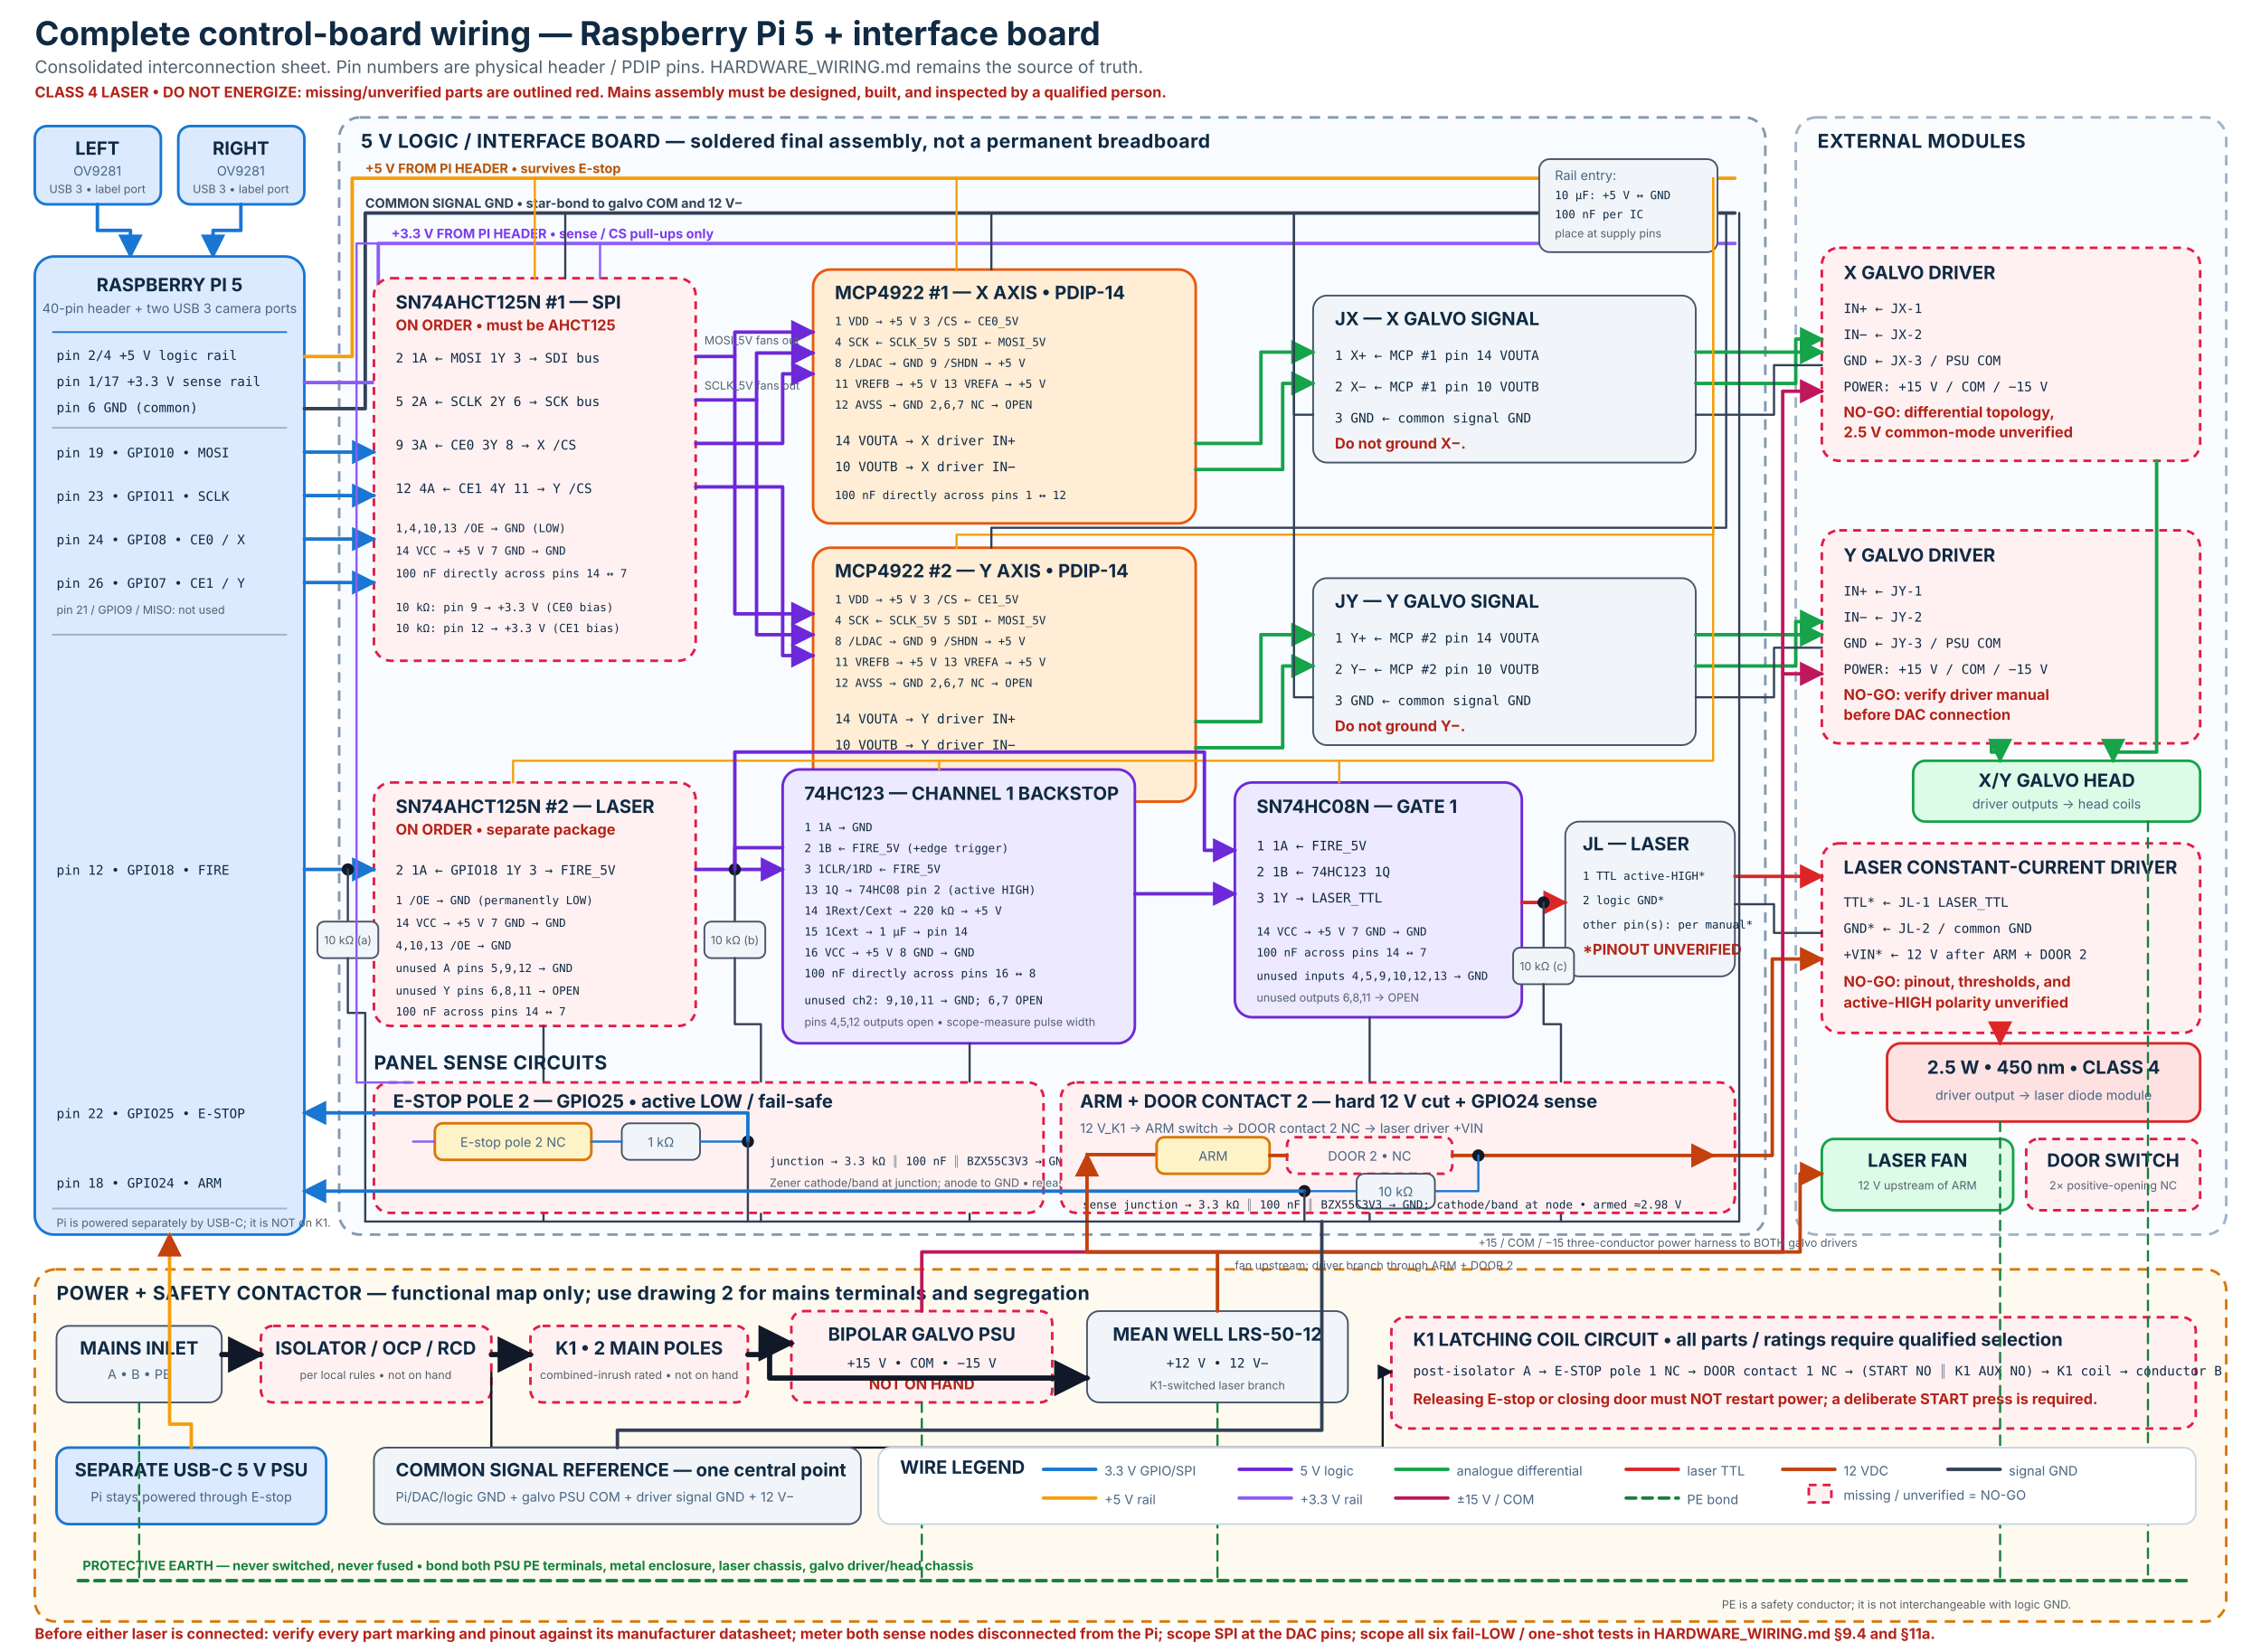
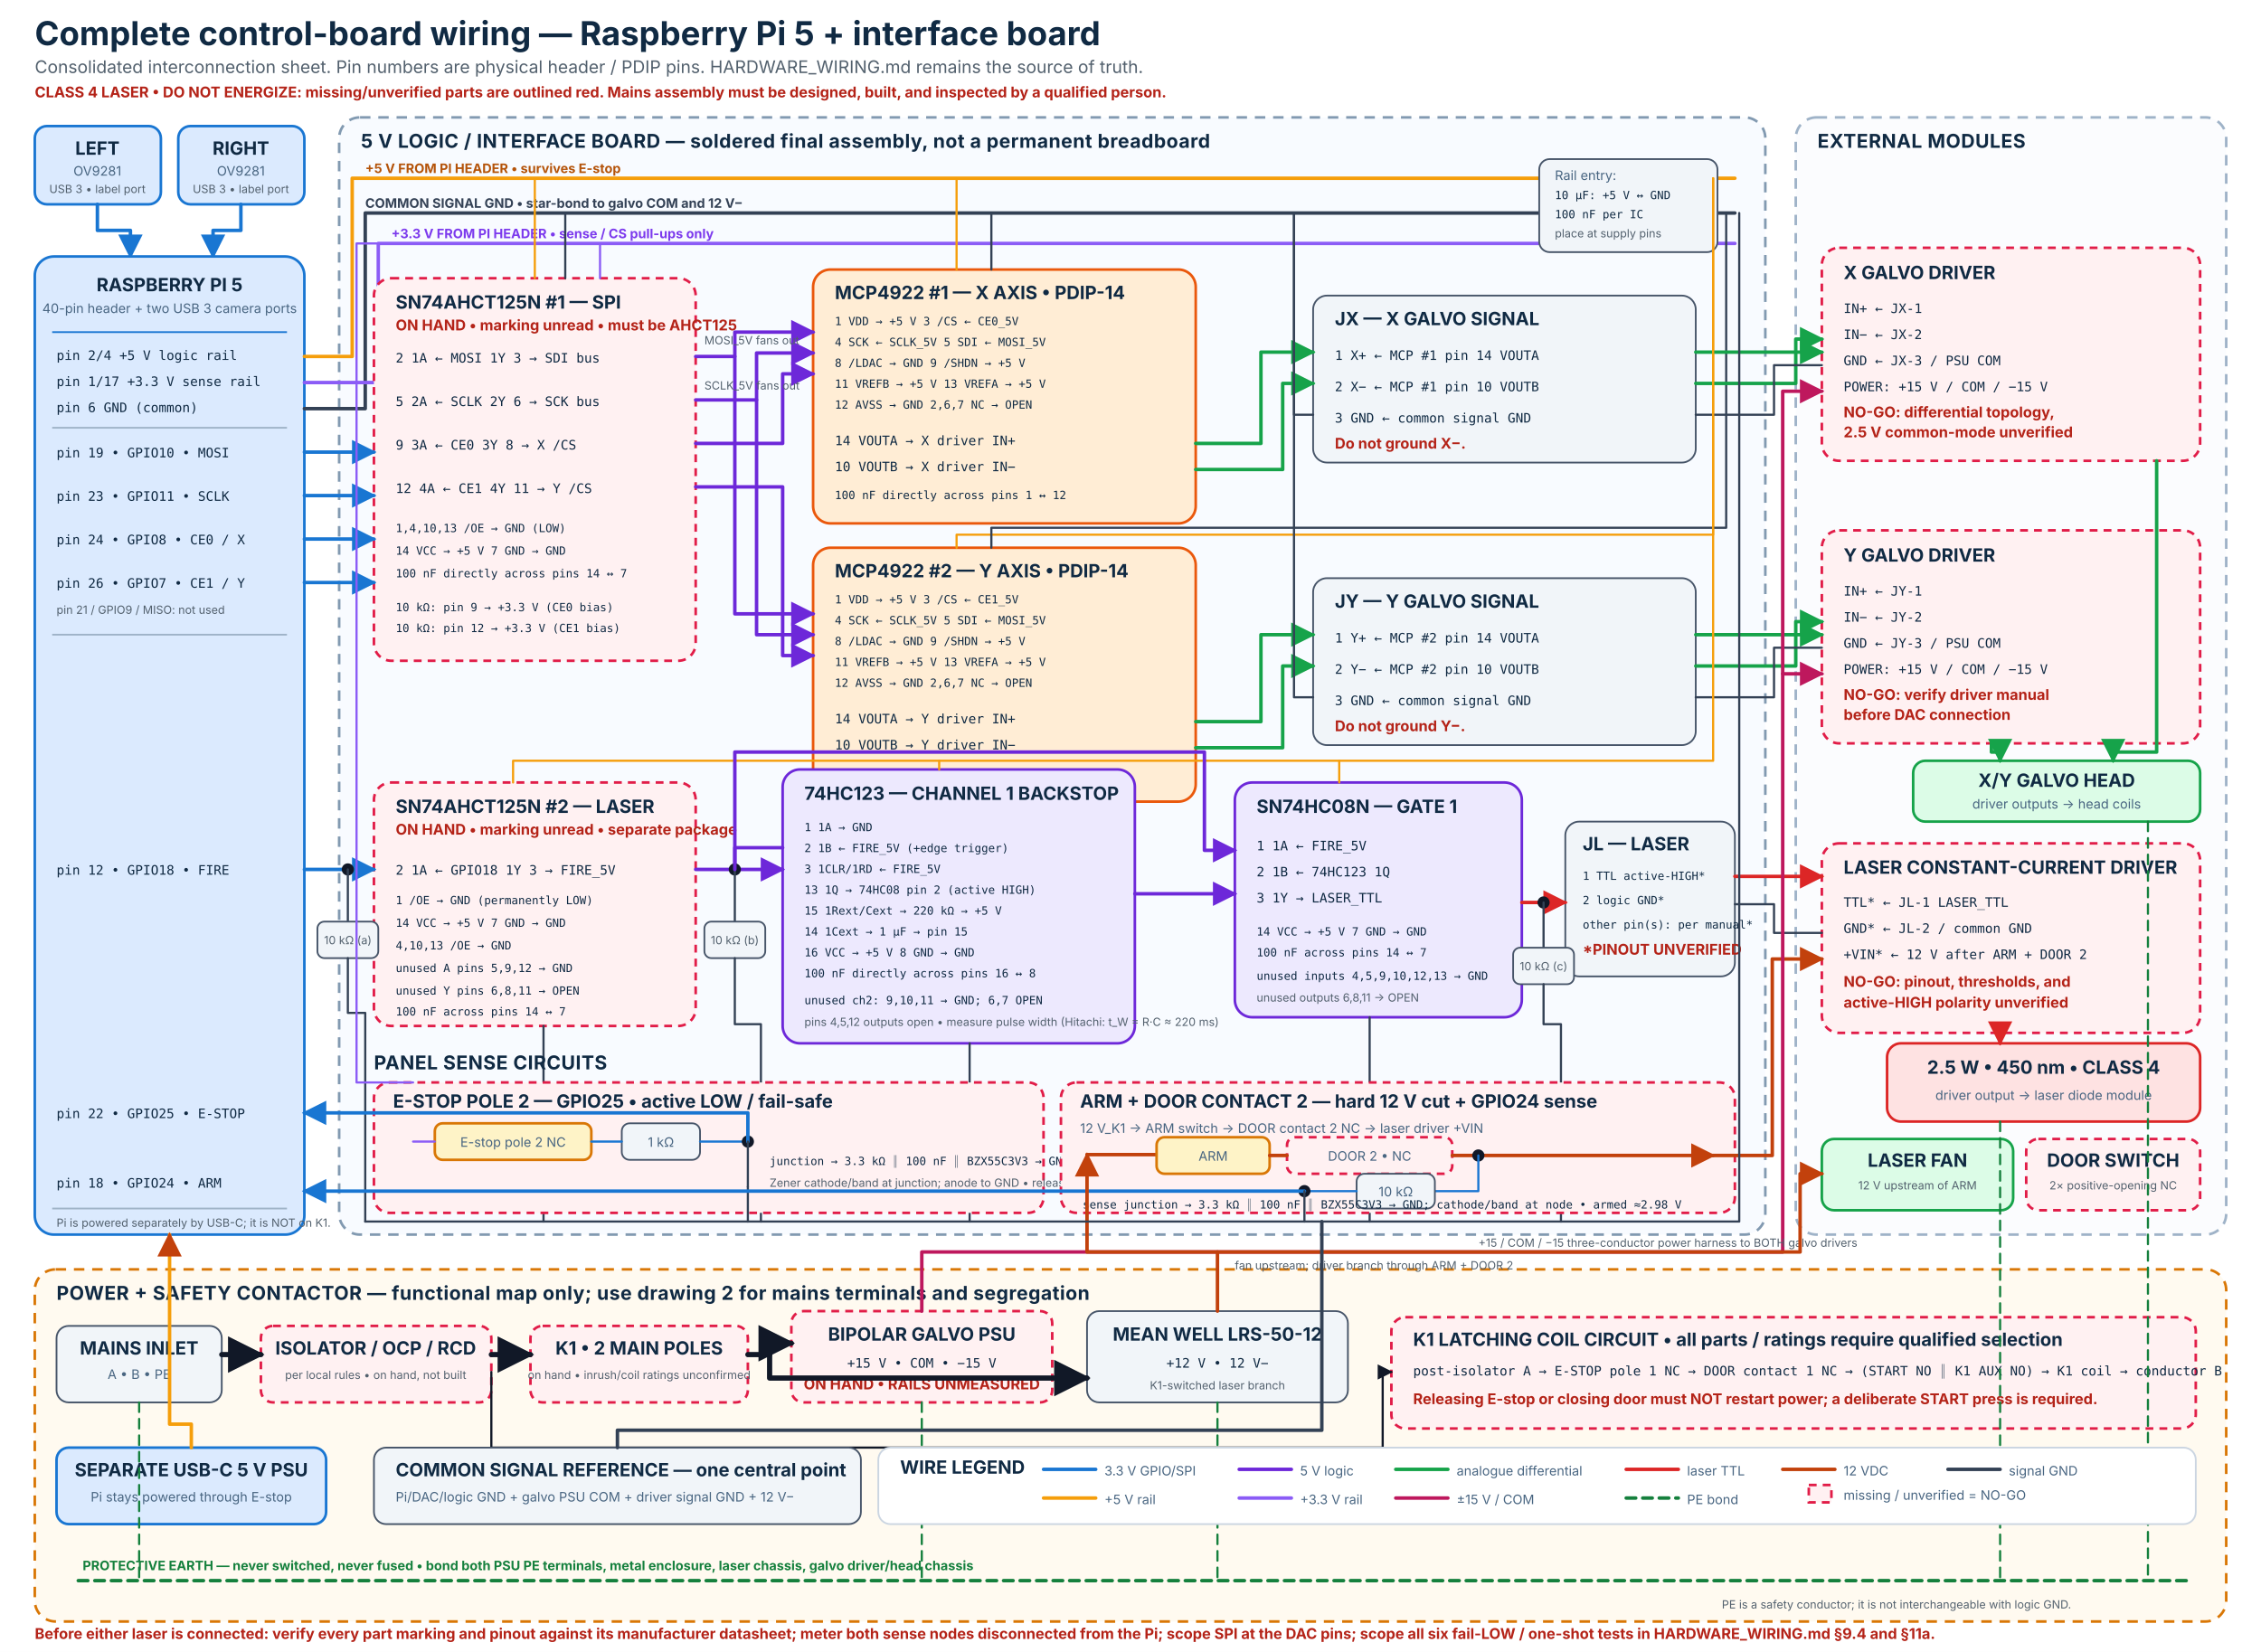
<svg xmlns="http://www.w3.org/2000/svg" width="2600" height="1900" viewBox="0 0 2600 1900" role="img" aria-labelledby="title desc">
  <defs>
    <style>
      .title { font: 700 38px Inter, Arial, sans-serif; fill: #102a43; }
      .subtitle { font: 20px Inter, Arial, sans-serif; fill: #52606d; }
      .section { font: 700 22px Inter, Arial, sans-serif; fill: #102a43; letter-spacing: .5px; }
      .box-title { font: 700 21px Inter, Arial, sans-serif; fill: #102a43; }
      .text { font: 17px Inter, Arial, sans-serif; fill: #243b53; }
      .small { font: 15px Inter, Arial, sans-serif; fill: #486581; }
      .tiny { font: 13px Inter, Arial, sans-serif; fill: #52606d; }
      .mono { font: 15px "DejaVu Sans Mono", Consolas, monospace; fill: #102a43; }
      .mono-small { font: 13px "DejaVu Sans Mono", Consolas, monospace; fill: #102a43; }
      .warning { font: 700 17px Inter, Arial, sans-serif; fill: #b42318; }
      .note { font: 700 15px Inter, Arial, sans-serif; fill: #7a2e0e; }
      .zone { fill: #f8fbff; stroke: #829ab1; stroke-width: 3; stroke-dasharray: 12 9; }
      .external-zone { fill: #fbfcfe; stroke: #9fb3c8; stroke-width: 3; stroke-dasharray: 12 9; }
      .power-zone { fill: #fffaf0; stroke: #d97706; stroke-width: 3; stroke-dasharray: 12 9; }
      .pi-box { fill: #dbeafe; stroke: #1976d2; stroke-width: 3; }
      .logic-box { fill: #ede9fe; stroke: #6d28d9; stroke-width: 3; }
      .dac-box { fill: #ffedd5; stroke: #ea580c; stroke-width: 3; }
      .driver-box { fill: #dcfce7; stroke: #16a34a; stroke-width: 3; }
      .laser-box { fill: #fee2e2; stroke: #dc2626; stroke-width: 3; }
      .safety-box { fill: #fef3c7; stroke: #d97706; stroke-width: 3; }
      .connector-box { fill: #f1f5f9; stroke: #475569; stroke-width: 2; }
      .missing-box { fill: #fff1f2; stroke: #e11d48; stroke-width: 3; stroke-dasharray: 9 7; }
      .wire { fill: none; stroke-linecap: round; stroke-linejoin: round; stroke-width: 4; }
      .signal { stroke: #1976d2; }
      .translated { stroke: #6d28d9; }
      .analog { stroke: #16a34a; }
      .laser { stroke: #dc2626; }
      .v5 { stroke: #f59e0b; }
      .v33 { stroke: #8b5cf6; }
      .v12 { stroke: #c2410c; }
      .v15 { stroke: #be185d; }
      .gnd { stroke: #334155; }
      .pe { stroke: #15803d; stroke-dasharray: 11 8; }
      .mains { stroke: #111827; stroke-width: 6; }
      .thin { stroke-width: 2.5; }
      .dot { fill: #111827; }
      .port { fill: #ffffff; stroke: #334155; stroke-width: 2; }
      .rail-label { font: 700 15px Inter, Arial, sans-serif; }
    </style>
    <marker id="arrow-blue" viewBox="0 0 10 10" refX="9" refY="5" markerWidth="7" markerHeight="7" orient="auto-start-reverse">
      <path d="M 0 0 L 10 5 L 0 10 z" fill="#1976d2" />
    </marker>
    <marker id="arrow-purple" viewBox="0 0 10 10" refX="9" refY="5" markerWidth="7" markerHeight="7" orient="auto-start-reverse">
      <path d="M 0 0 L 10 5 L 0 10 z" fill="#6d28d9" />
    </marker>
    <marker id="arrow-green" viewBox="0 0 10 10" refX="9" refY="5" markerWidth="7" markerHeight="7" orient="auto-start-reverse">
      <path d="M 0 0 L 10 5 L 0 10 z" fill="#16a34a" />
    </marker>
    <marker id="arrow-red" viewBox="0 0 10 10" refX="9" refY="5" markerWidth="7" markerHeight="7" orient="auto-start-reverse">
      <path d="M 0 0 L 10 5 L 0 10 z" fill="#dc2626" />
    </marker>
    <marker id="arrow-orange" viewBox="0 0 10 10" refX="9" refY="5" markerWidth="7" markerHeight="7" orient="auto-start-reverse">
      <path d="M 0 0 L 10 5 L 0 10 z" fill="#c2410c" />
    </marker>
    <marker id="arrow-pink" viewBox="0 0 10 10" refX="9" refY="5" markerWidth="7" markerHeight="7" orient="auto-start-reverse">
      <path d="M 0 0 L 10 5 L 0 10 z" fill="#be185d" />
    </marker>
    <marker id="arrow-black" viewBox="0 0 10 10" refX="9" refY="5" markerWidth="7" markerHeight="7" orient="auto-start-reverse">
      <path d="M 0 0 L 10 5 L 0 10 z" fill="#111827" />
    </marker>
  </defs>
  <rect width="2600" height="1900" fill="#ffffff" />
  <text class="title" x="40" y="52">Complete control-board wiring — Raspberry Pi 5 + interface board</text>
  <text class="subtitle" x="40" y="84">Consolidated interconnection sheet. Pin numbers are physical header / PDIP pins. HARDWARE_WIRING.md remains the source of truth.</text>
  <text class="warning" x="40" y="112">CLASS 4 LASER • DO NOT ENERGIZE: missing/unverified parts are outlined red. Mains assembly must be designed, built, and inspected by a qualified person.</text>
  <rect class="zone" x="390" y="135" width="1640" height="1285" rx="24" />
  <text class="section" x="415" y="170">5 V LOGIC / INTERFACE BOARD — soldered final assembly, not a permanent breadboard</text>
  <rect class="external-zone" x="2065" y="135" width="495" height="1285" rx="24" />
  <text class="section" x="2090" y="170">EXTERNAL MODULES</text>
  <rect class="pi-box" x="40" y="145" width="145" height="90" rx="14" />
  <text class="box-title" x="112" y="178" text-anchor="middle">LEFT</text>
  <text class="small" x="112" y="202" text-anchor="middle">OV9281</text>
  <text class="tiny" x="112" y="222" text-anchor="middle">USB 3 • label port</text>
  <rect class="pi-box" x="205" y="145" width="145" height="90" rx="14" />
  <text class="box-title" x="277" y="178" text-anchor="middle">RIGHT</text>
  <text class="small" x="277" y="202" text-anchor="middle">OV9281</text>
  <text class="tiny" x="277" y="222" text-anchor="middle">USB 3 • label port</text>
  <path class="wire signal" d="M112 235 V265 H150 V295" marker-end="url(#arrow-blue)" />
  <path class="wire signal" d="M277 235 V265 H245 V295" marker-end="url(#arrow-blue)" />
  <rect class="pi-box" x="40" y="295" width="310" height="1125" rx="22" />
  <text class="box-title" x="195" y="335" text-anchor="middle">RASPBERRY PI 5</text>
  <text class="small" x="195" y="360" text-anchor="middle">40-pin header + two USB 3 camera ports</text>
  <line x1="60" y1="382" x2="330" y2="382" stroke="#1976d2" stroke-width="2" />
  <text class="mono" x="65" y="414">pin 2/4   +5 V logic rail</text>
  <text class="mono" x="65" y="444">pin 1/17  +3.3 V sense rail</text>
  <text class="mono" x="65" y="474">pin 6     GND (common)</text>
  <line x1="60" y1="492" x2="330" y2="492" stroke="#9fb3c8" stroke-width="2" />
  <text class="mono" x="65" y="526">pin 19 • GPIO10 • MOSI</text>
  <text class="mono" x="65" y="576">pin 23 • GPIO11 • SCLK</text>
  <text class="mono" x="65" y="626">pin 24 • GPIO8  • CE0 / X</text>
  <text class="mono" x="65" y="676">pin 26 • GPIO7  • CE1 / Y</text>
  <text class="tiny" x="65" y="706">pin 21 / GPIO9 / MISO: not used</text>
  <line x1="60" y1="730" x2="330" y2="730" stroke="#9fb3c8" stroke-width="2" />
  <text class="mono" x="65" y="1006">pin 12 • GPIO18 • FIRE</text>
  <text class="mono" x="65" y="1286">pin 22 • GPIO25 • E-STOP</text>
  <text class="mono" x="65" y="1366">pin 18 • GPIO24 • ARM</text>
  <line x1="60" y1="1390" x2="330" y2="1390" stroke="#9fb3c8" stroke-width="2" />
  <text class="tiny" x="65" y="1411">Pi is powered separately by USB-C; it is NOT on K1.</text>
  <path class="wire v5" d="M350 410 H405 V205 H1995" />
  <text class="rail-label" x="420" y="199" fill="#b45309">+5 V FROM PI HEADER • survives E-stop</text>
  <path class="wire gnd" d="M350 470 H420 V245 H1995" />
  <text class="rail-label" x="420" y="239" fill="#334155">COMMON SIGNAL GND • star-bond to galvo COM and 12 V−</text>
  <path class="wire v33" d="M350 440 H435 V280 H1995" />
  <text class="rail-label" x="450" y="274" fill="#7c3aed">+3.3 V FROM PI HEADER • sense / CS pull-ups only</text>
  <rect class="connector-box" x="1770" y="183" width="205" height="107" rx="12" />
  <text class="small" x="1788" y="207">Rail entry:</text>
  <text class="mono-small" x="1788" y="229">10 µF: +5 V ↔ GND</text>
  <text class="mono-small" x="1788" y="251">100 nF per IC</text>
  <text class="tiny" x="1788" y="273">place at supply pins</text>
  <rect class="missing-box" x="430" y="320" width="370" height="440" rx="20" />
  <text class="box-title" x="455" y="355">SN74AHCT125N #1 — SPI</text>
-   <text class="warning" x="455" y="380">ON ORDER • must be AHCT125</text>
+   <text class="warning" x="455" y="380">ON HAND • marking unread • must be AHCT125</text>
  <text class="mono" x="455" y="417">2  1A ← MOSI       1Y  3 → SDI bus</text>
  <text class="mono" x="455" y="467">5  2A ← SCLK       2Y  6 → SCK bus</text>
  <text class="mono" x="455" y="517">9  3A ← CE0        3Y  8 → X /CS</text>
  <text class="mono" x="455" y="567">12 4A ← CE1        4Y 11 → Y /CS</text>
  <text class="mono-small" x="455" y="612">1,4,10,13  /OE → GND (LOW)</text>
  <text class="mono-small" x="455" y="638">14 VCC → +5 V      7 GND → GND</text>
  <text class="mono-small" x="455" y="664">100 nF directly across pins 14 ↔ 7</text>
  <text class="mono-small" x="455" y="703">10 kΩ: pin 9  → +3.3 V (CE0 bias)</text>
  <text class="mono-small" x="455" y="727">10 kΩ: pin 12 → +3.3 V (CE1 bias)</text>
  <path class="wire v5 thin" d="M615 320 V205" />
  <path class="wire gnd thin" d="M650 320 V245" />
  <path class="wire v33 thin" d="M690 320 V280" />
  <path class="wire signal" d="M350 520 H430" marker-end="url(#arrow-blue)" />
  <path class="wire signal" d="M350 570 H430" marker-end="url(#arrow-blue)" />
  <path class="wire signal" d="M350 620 H430" marker-end="url(#arrow-blue)" />
  <path class="wire signal" d="M350 670 H430" marker-end="url(#arrow-blue)" />
  <rect class="dac-box" x="935" y="310" width="440" height="292" rx="20" />
  <text class="box-title" x="960" y="344">MCP4922 #1 — X AXIS • PDIP-14</text>
  <text class="mono-small" x="960" y="374">1 VDD → +5 V       3 /CS ← CE0_5V</text>
  <text class="mono-small" x="960" y="398">4 SCK ← SCLK_5V    5 SDI ← MOSI_5V</text>
  <text class="mono-small" x="960" y="422">8 /LDAC → GND      9 /SHDN → +5 V</text>
  <text class="mono-small" x="960" y="446">11 VREFB → +5 V   13 VREFA → +5 V</text>
  <text class="mono-small" x="960" y="470">12 AVSS → GND      2,6,7 NC → OPEN</text>
  <text class="mono" x="960" y="512">14 VOUTA → X driver IN+</text>
  <text class="mono" x="960" y="542">10 VOUTB → X driver IN−</text>
  <text class="mono-small" x="960" y="574">100 nF directly across pins 1 ↔ 12</text>
  <path class="wire v5 thin" d="M1100 310 V205" />
  <path class="wire gnd thin" d="M1140 310 V245" />
  <rect class="dac-box" x="935" y="630" width="440" height="292" rx="20" />
  <text class="box-title" x="960" y="664">MCP4922 #2 — Y AXIS • PDIP-14</text>
  <text class="mono-small" x="960" y="694">1 VDD → +5 V       3 /CS ← CE1_5V</text>
  <text class="mono-small" x="960" y="718">4 SCK ← SCLK_5V    5 SDI ← MOSI_5V</text>
  <text class="mono-small" x="960" y="742">8 /LDAC → GND      9 /SHDN → +5 V</text>
  <text class="mono-small" x="960" y="766">11 VREFB → +5 V   13 VREFA → +5 V</text>
  <text class="mono-small" x="960" y="790">12 AVSS → GND      2,6,7 NC → OPEN</text>
  <text class="mono" x="960" y="832">14 VOUTA → Y driver IN+</text>
  <text class="mono" x="960" y="862">10 VOUTB → Y driver IN−</text>
  <text class="mono-small" x="960" y="894">100 nF directly across pins 1 ↔ 12</text>
  <path class="wire v5 thin" d="M1100 630 V615 H1970 V205" />
  <path class="wire gnd thin" d="M1140 630 V607 H1985 V245" />
  <path class="wire translated" d="M800 410 H845 V382 H935" marker-end="url(#arrow-purple)" />
  <path class="wire translated" d="M845 410 V706 H935" marker-end="url(#arrow-purple)" />
  <path class="wire translated" d="M800 460 H870 V406 H935" marker-end="url(#arrow-purple)" />
  <path class="wire translated" d="M870 460 V730 H935" marker-end="url(#arrow-purple)" />
  <path class="wire translated" d="M800 510 H900 V430 H935" marker-end="url(#arrow-purple)" />
  <path class="wire translated" d="M800 560 H900 V754 H935" marker-end="url(#arrow-purple)" />
  <text class="tiny" x="810" y="396" fill="#6d28d9">MOSI_5V fans out</text>
  <text class="tiny" x="810" y="448" fill="#6d28d9">SCLK_5V fans out</text>
  <rect class="connector-box" x="1510" y="340" width="440" height="192" rx="16" />
  <text class="box-title" x="1535" y="374">JX — X GALVO SIGNAL</text>
  <text class="mono" x="1535" y="414">1 X+  ← MCP #1 pin 14 VOUTA</text>
  <text class="mono" x="1535" y="450">2 X−  ← MCP #1 pin 10 VOUTB</text>
  <text class="mono" x="1535" y="486">3 GND ← common signal GND</text>
  <text class="warning" x="1535" y="516">Do not ground X−.</text>
  <path class="wire analog" d="M1375 510 H1450 V405 H1510" marker-end="url(#arrow-green)" />
  <path class="wire analog" d="M1375 540 H1475 V441 H1510" marker-end="url(#arrow-green)" />
  <path class="wire gnd thin" d="M1510 477 H1488 V245" />
  <rect class="connector-box" x="1510" y="665" width="440" height="192" rx="16" />
  <text class="box-title" x="1535" y="699">JY — Y GALVO SIGNAL</text>
  <text class="mono" x="1535" y="739">1 Y+  ← MCP #2 pin 14 VOUTA</text>
  <text class="mono" x="1535" y="775">2 Y−  ← MCP #2 pin 10 VOUTB</text>
  <text class="mono" x="1535" y="811">3 GND ← common signal GND</text>
  <text class="warning" x="1535" y="841">Do not ground Y−.</text>
  <path class="wire analog" d="M1375 830 H1450 V730 H1510" marker-end="url(#arrow-green)" />
  <path class="wire analog" d="M1375 860 H1475 V766 H1510" marker-end="url(#arrow-green)" />
  <path class="wire gnd thin" d="M1510 802 H1488 V245" />
  <rect class="missing-box" x="2095" y="285" width="435" height="245" rx="20" />
  <text class="box-title" x="2120" y="321">X GALVO DRIVER</text>
  <text class="mono" x="2120" y="360">IN+  ← JX-1</text>
  <text class="mono" x="2120" y="390">IN−  ← JX-2</text>
  <text class="mono" x="2120" y="420">GND  ← JX-3 / PSU COM</text>
  <text class="mono" x="2120" y="450">POWER: +15 V / COM / −15 V</text>
  <text class="warning" x="2120" y="480">NO-GO: differential topology,</text>
  <text class="warning" x="2120" y="503">2.5 V common-mode unverified</text>
  <path class="wire analog" d="M1950 405 H2095" marker-end="url(#arrow-green)" />
  <path class="wire analog" d="M1950 441 H2065 V390 H2095" marker-end="url(#arrow-green)" />
  <path class="wire gnd thin" d="M1950 477 H2040 V420 H2095" />
  <rect class="missing-box" x="2095" y="610" width="435" height="245" rx="20" />
  <text class="box-title" x="2120" y="646">Y GALVO DRIVER</text>
  <text class="mono" x="2120" y="685">IN+  ← JY-1</text>
  <text class="mono" x="2120" y="715">IN−  ← JY-2</text>
  <text class="mono" x="2120" y="745">GND  ← JY-3 / PSU COM</text>
  <text class="mono" x="2120" y="775">POWER: +15 V / COM / −15 V</text>
  <text class="warning" x="2120" y="805">NO-GO: verify driver manual</text>
  <text class="warning" x="2120" y="828">before DAC connection</text>
  <path class="wire analog" d="M1950 730 H2095" marker-end="url(#arrow-green)" />
  <path class="wire analog" d="M1950 766 H2065 V715 H2095" marker-end="url(#arrow-green)" />
  <path class="wire gnd thin" d="M1950 802 H2040 V745 H2095" />
  <rect class="driver-box" x="2200" y="875" width="330" height="70" rx="14" />
  <text class="box-title" x="2365" y="905" text-anchor="middle">X/Y GALVO HEAD</text>
  <text class="small" x="2365" y="930" text-anchor="middle">driver outputs → head coils</text>
  <path class="wire analog" d="M2480 530 V865 H2430 V875" marker-end="url(#arrow-green)" />
  <path class="wire analog" d="M2290 855 V865 H2300 V875" marker-end="url(#arrow-green)" />
  <rect class="missing-box" x="430" y="900" width="370" height="280" rx="20" />
  <text class="box-title" x="455" y="935">SN74AHCT125N #2 — LASER</text>
-   <text class="warning" x="455" y="960">ON ORDER • separate package</text>
+   <text class="warning" x="455" y="960">ON HAND • marking unread • separate package</text>
  <text class="mono" x="455" y="1006">2 1A ← GPIO18   1Y 3 → FIRE_5V</text>
  <text class="mono-small" x="455" y="1040">1 /OE → GND (permanently LOW)</text>
  <text class="mono-small" x="455" y="1066">14 VCC → +5 V    7 GND → GND</text>
  <text class="mono-small" x="455" y="1092">4,10,13 /OE → GND</text>
  <text class="mono-small" x="455" y="1118">unused A pins 5,9,12 → GND</text>
  <text class="mono-small" x="455" y="1144">unused Y pins 6,8,11 → OPEN</text>
  <text class="mono-small" x="455" y="1168">100 nF across pins 14 ↔ 7</text>
  <path class="wire v5 thin" d="M590 900 V875 H1970 V205" />
  <path class="wire gnd thin" d="M625 1180 V1405" />
  <path class="wire signal" d="M350 1000 H430" marker-end="url(#arrow-blue)" />
  <circle class="dot" cx="400" cy="1000" r="7" />
  <path class="wire gnd thin" d="M400 1000 V1060" />
  <rect class="connector-box" x="365" y="1060" width="70" height="42" rx="8" />
  <text class="tiny" x="400" y="1086" text-anchor="middle">10 kΩ (a)</text>
  <path class="wire gnd thin" d="M400 1102 V1165 H420 V1405" />
  <rect class="logic-box" x="900" y="885" width="405" height="315" rx="20" />
  <text class="box-title" x="925" y="920">74HC123 — CHANNEL 1 BACKSTOP</text>
  <text class="mono-small" x="925" y="956">1  1A → GND</text>
  <text class="mono-small" x="925" y="980">2  1B ← FIRE_5V (+edge trigger)</text>
  <text class="mono-small" x="925" y="1004">3  1CLR/1RD ← FIRE_5V</text>
  <text class="mono-small" x="925" y="1028">13 1Q → 74HC08 pin 2 (active HIGH)</text>
-   <text class="mono-small" x="925" y="1052">14 1Rext/Cext → 220 kΩ → +5 V</text>
-   <text class="mono-small" x="925" y="1076">15 1Cext → 1 µF → pin 14</text>
+   <text class="mono-small" x="925" y="1052">15 1Rext/Cext → 220 kΩ → +5 V</text>
+   <text class="mono-small" x="925" y="1076">14 1Cext → 1 µF → pin 15</text>
  <text class="mono-small" x="925" y="1100">16 VCC → +5 V      8 GND → GND</text>
  <text class="mono-small" x="925" y="1124">100 nF directly across pins 16 ↔ 8</text>
  <text class="mono-small" x="925" y="1155">unused ch2: 9,10,11 → GND; 6,7 OPEN</text>
-   <text class="tiny" x="925" y="1180">pins 4,5,12 outputs open • scope-measure pulse width</text>
+   <text class="tiny" x="925" y="1180">pins 4,5,12 outputs open • measure pulse width (Hitachi: t_W = R·C ≈ 220 ms)</text>
  <path class="wire v5 thin" d="M1080 885 V875" />
  <path class="wire gnd thin" d="M1115 1200 V1405" />
  <path class="wire translated" d="M800 1000 H900" marker-end="url(#arrow-purple)" />
  <path class="wire translated" d="M845 1000 V975 H900" />
  <circle class="dot" cx="845" cy="1000" r="7" />
  <path class="wire gnd thin" d="M845 1000 V1060" />
  <rect class="connector-box" x="810" y="1060" width="70" height="42" rx="8" />
  <text class="tiny" x="845" y="1086" text-anchor="middle">10 kΩ (b)</text>
  <path class="wire gnd thin" d="M845 1102 V1178 H875 V1405" />
  <rect class="logic-box" x="1420" y="900" width="330" height="270" rx="20" />
  <text class="box-title" x="1445" y="935">SN74HC08N — GATE 1</text>
  <text class="mono" x="1445" y="978">1 1A ← FIRE_5V</text>
  <text class="mono" x="1445" y="1008">2 1B ← 74HC123 1Q</text>
  <text class="mono" x="1445" y="1038">3 1Y → LASER_TTL</text>
  <text class="mono-small" x="1445" y="1076">14 VCC → +5 V   7 GND → GND</text>
  <text class="mono-small" x="1445" y="1100">100 nF across pins 14 ↔ 7</text>
  <text class="mono-small" x="1445" y="1127">unused inputs 4,5,9,10,12,13 → GND</text>
  <text class="tiny" x="1445" y="1152">unused outputs 6,8,11 → OPEN</text>
  <path class="wire v5 thin" d="M1540 900 V875" />
  <path class="wire gnd thin" d="M1575 1170 V1405" />
  <path class="wire translated" d="M845 1000 V865 H1385 V978 H1420" marker-end="url(#arrow-purple)" />
  <path class="wire translated" d="M1305 1028 H1420" marker-end="url(#arrow-purple)" />
  <rect class="connector-box" x="1800" y="945" width="195" height="178" rx="16" />
  <text class="box-title" x="1820" y="978">JL — LASER</text>
  <text class="mono-small" x="1820" y="1012">1 TTL active-HIGH*</text>
  <text class="mono-small" x="1820" y="1040">2 logic GND*</text>
  <text class="mono-small" x="1820" y="1068">other pin(s): per manual*</text>
  <text class="warning" x="1820" y="1098">*PINOUT UNVERIFIED</text>
  <path class="wire laser" d="M1750 1038 H1800" marker-end="url(#arrow-red)" />
  <circle class="dot" cx="1775" cy="1038" r="7" />
  <path class="wire gnd thin" d="M1775 1038 V1090" />
  <rect class="connector-box" x="1740" y="1090" width="70" height="42" rx="8" />
  <text class="tiny" x="1775" y="1116" text-anchor="middle">10 kΩ (c)</text>
  <path class="wire gnd thin" d="M1775 1132 V1178 H1795 V1405" />
  <rect class="missing-box" x="2095" y="970" width="435" height="218" rx="20" />
  <text class="box-title" x="2120" y="1005">LASER CONSTANT-CURRENT DRIVER</text>
  <text class="mono" x="2120" y="1043">TTL*  ← JL-1 LASER_TTL</text>
  <text class="mono" x="2120" y="1073">GND*  ← JL-2 / common GND</text>
  <text class="mono" x="2120" y="1103">+VIN* ← 12 V after ARM + DOOR 2</text>
  <text class="warning" x="2120" y="1135">NO-GO: pinout, thresholds, and</text>
  <text class="warning" x="2120" y="1159">active-HIGH polarity unverified</text>
  <path class="wire laser" d="M1995 1008 H2095" marker-end="url(#arrow-red)" />
  <path class="wire gnd thin" d="M1995 1040 H2040 V1073 H2095" />
  <rect class="laser-box" x="2170" y="1200" width="360" height="90" rx="16" />
  <text class="box-title" x="2350" y="1235" text-anchor="middle">2.5 W • 450 nm • CLASS 4</text>
  <text class="small" x="2350" y="1265" text-anchor="middle">driver output → laser diode module</text>
  <path class="wire laser" d="M2300 1188 V1200" marker-end="url(#arrow-red)" />
  <text class="section" x="430" y="1230">PANEL SENSE CIRCUITS</text>
  <rect class="missing-box" x="430" y="1245" width="770" height="150" rx="18" />
  <text class="box-title" x="452" y="1274">E-STOP POLE 2 — GPIO25 • active LOW / fail-safe</text>
  <path class="wire v33 thin" d="M475 1245 H410 V280 H475" />
  <rect class="safety-box" x="500" y="1292" width="180" height="42" rx="9" />
  <text class="small" x="590" y="1319" text-anchor="middle">E-stop pole 2 NC</text>
  <rect class="connector-box" x="715" y="1292" width="90" height="42" rx="9" />
  <text class="small" x="760" y="1319" text-anchor="middle">1 kΩ</text>
  <path class="wire v33 thin" d="M475 1313 H500" />
  <path class="wire signal thin" d="M680 1313 H715 M805 1313 H860" />
  <circle class="dot" cx="860" cy="1313" r="7" />
  <path class="wire signal" d="M860 1313 V1280 H350" marker-end="url(#arrow-blue)" />
  <path class="wire gnd thin" d="M860 1313 V1365" />
  <text class="mono-small" x="885" y="1340">junction → 3.3 kΩ ∥ 100 nF ∥ BZX55C3V3 → GND</text>
  <text class="tiny" x="885" y="1365">Zener cathode/band at junction; anode to GND • released ≈2.53 V</text>
  <path class="wire gnd thin" d="M860 1365 V1405" />
  <rect class="missing-box" x="1220" y="1245" width="775" height="150" rx="18" />
  <text class="box-title" x="1242" y="1274">ARM + DOOR CONTACT 2 — hard 12 V cut + GPIO24 sense</text>
  <text class="small" x="1242" y="1303">12 V_K1 → ARM switch → DOOR contact 2 NC → laser driver +VIN</text>
  <path class="wire v12" d="M1250 1328 H1330" />
  <rect class="safety-box" x="1330" y="1308" width="130" height="42" rx="9" />
  <text class="small" x="1395" y="1335" text-anchor="middle">ARM</text>
  <rect class="missing-box" x="1480" y="1308" width="190" height="42" rx="9" />
  <text class="small" x="1575" y="1335" text-anchor="middle">DOOR 2 • NC</text>
  <path class="wire v12" d="M1460 1329 H1480 M1670 1329 H1970" marker-end="url(#arrow-orange)" />
  <circle class="dot" cx="1700" cy="1329" r="7" />
  <path class="wire signal thin" d="M1700 1329 V1370 H1650" />
  <rect class="connector-box" x="1560" y="1350" width="90" height="40" rx="9" />
  <text class="small" x="1605" y="1376" text-anchor="middle">10 kΩ</text>
  <path class="wire signal thin" d="M1560 1370 H1500" />
  <circle class="dot" cx="1500" cy="1370" r="7" />
  <path class="wire signal" d="M1500 1370 H350" marker-end="url(#arrow-blue)" />
  <text class="mono-small" x="1245" y="1390">sense junction → 3.3 kΩ ∥ 100 nF ∥ BZX55C3V3 → GND; cathode/band at node • armed ≈2.98 V</text>
  <path class="wire gnd thin" d="M1500 1370 V1405" />
  <path class="wire v12" d="M1970 1329 H2038 V1103 H2095" marker-end="url(#arrow-orange)" />
  <rect class="driver-box" x="2095" y="1310" width="220" height="82" rx="14" />
  <text class="box-title" x="2205" y="1342" text-anchor="middle">LASER FAN</text>
  <text class="tiny" x="2205" y="1368" text-anchor="middle">12 V upstream of ARM</text>
  <rect class="missing-box" x="2330" y="1310" width="200" height="82" rx="14" />
  <text class="box-title" x="2430" y="1342" text-anchor="middle">DOOR SWITCH</text>
  <text class="tiny" x="2430" y="1368" text-anchor="middle">2× positive-opening NC</text>
  <rect class="power-zone" x="40" y="1460" width="2520" height="405" rx="24" />
  <text class="section" x="65" y="1495">POWER + SAFETY CONTACTOR — functional map only; use drawing 2 for mains terminals and segregation</text>
  <rect class="connector-box" x="65" y="1525" width="190" height="88" rx="14" />
  <text class="box-title" x="160" y="1558" text-anchor="middle">MAINS INLET</text>
  <text class="small" x="160" y="1586" text-anchor="middle">A • B • PE</text>
  <rect class="missing-box" x="300" y="1525" width="265" height="88" rx="14" />
  <text class="box-title" x="432" y="1558" text-anchor="middle">ISOLATOR / OCP / RCD</text>
-   <text class="tiny" x="432" y="1586" text-anchor="middle">per local rules • not on hand</text>
+   <text class="tiny" x="432" y="1586" text-anchor="middle">per local rules • on hand, not built</text>
  <rect class="missing-box" x="610" y="1525" width="250" height="88" rx="14" />
  <text class="box-title" x="735" y="1558" text-anchor="middle">K1 • 2 MAIN POLES</text>
-   <text class="tiny" x="735" y="1586" text-anchor="middle">combined-inrush rated • not on hand</text>
+   <text class="tiny" x="735" y="1586" text-anchor="middle">on hand • inrush/coil ratings unconfirmed</text>
  <path class="wire mains" d="M255 1558 H300" marker-end="url(#arrow-black)" />
  <path class="wire mains" d="M565 1558 H610" marker-end="url(#arrow-black)" />
  <rect class="missing-box" x="910" y="1508" width="300" height="105" rx="14" />
  <text class="box-title" x="1060" y="1542" text-anchor="middle">BIPOLAR GALVO PSU</text>
  <text class="mono" x="1060" y="1573" text-anchor="middle">+15 V • COM • −15 V</text>
-   <text class="warning" x="1060" y="1598" text-anchor="middle">NOT ON HAND</text>
+   <text class="warning" x="1060" y="1598" text-anchor="middle">ON HAND • RAILS UNMEASURED</text>
  <rect class="connector-box" x="1250" y="1508" width="300" height="105" rx="14" />
  <text class="box-title" x="1400" y="1542" text-anchor="middle">MEAN WELL LRS-50-12</text>
  <text class="mono" x="1400" y="1573" text-anchor="middle">+12 V • 12 V−</text>
  <text class="tiny" x="1400" y="1598" text-anchor="middle">K1-switched laser branch</text>
  <path class="wire mains" d="M860 1558 H885 V1545 H910" marker-end="url(#arrow-black)" />
  <path class="wire mains" d="M885 1558 V1585 H1250" marker-end="url(#arrow-black)" />
  <path class="wire v15" d="M1060 1508 V1440 H2050 V450 H2095" marker-end="url(#arrow-pink)" />
  <path class="wire v15" d="M2050 775 H2095" marker-end="url(#arrow-pink)" />
  <text class="tiny" x="1700" y="1434" fill="#be185d">+15 / COM / −15 three-conductor power harness to BOTH galvo drivers</text>
  <path class="wire v12" d="M1400 1508 V1440 H1250 V1328" marker-end="url(#arrow-orange)" />
  <path class="wire v12" d="M1400 1440 H2070 V1350 H2095" marker-end="url(#arrow-orange)" />
  <text class="tiny" x="1420" y="1460" fill="#c2410c">fan upstream; driver branch through ARM + DOOR 2</text>
  <rect class="missing-box" x="1600" y="1515" width="925" height="128" rx="16" />
  <text class="box-title" x="1625" y="1548">K1 LATCHING COIL CIRCUIT • all parts / ratings require qualified selection</text>
  <text class="mono" x="1625" y="1582">post-isolator A → E-STOP pole 1 NC → DOOR contact 1 NC → (START NO ∥ K1 AUX NO) → K1 coil → conductor B</text>
  <text class="warning" x="1625" y="1615">Releasing E-stop or closing door must NOT restart power; a deliberate START press is required.</text>
  <path class="wire mains thin" d="M565 1578 V1665 H1590 V1578 H1600" marker-end="url(#arrow-black)" />
  <rect class="pi-box" x="65" y="1665" width="310" height="88" rx="14" />
  <text class="box-title" x="220" y="1698" text-anchor="middle">SEPARATE USB-C 5 V PSU</text>
  <text class="small" x="220" y="1727" text-anchor="middle">Pi stays powered through E-stop</text>
  <path class="wire v5" d="M220 1665 V1638 H195 V1420" marker-end="url(#arrow-orange)" />
  <rect class="connector-box" x="430" y="1665" width="560" height="88" rx="14" />
  <text class="box-title" x="455" y="1698">COMMON SIGNAL REFERENCE — one central point</text>
  <text class="small" x="455" y="1727">Pi/DAC/logic GND + galvo PSU COM + driver signal GND + 12 V−</text>
  <path class="wire gnd thin" d="M420 1405 H2000 V245" />
  <path class="wire gnd" d="M710 1665 V1645 H1520 V1405" />
  <path class="wire pe" d="M90 1818 H2515" />
  <text class="rail-label" x="95" y="1806" fill="#15803d">PROTECTIVE EARTH — never switched, never fused • bond both PSU PE terminals, metal enclosure, laser chassis, galvo driver/head chassis</text>
  <path class="wire pe thin" d="M160 1613 V1818 M1060 1613 V1818 M1400 1613 V1818 M2300 1290 V1818 M2470 945 V1818" />
  <text class="tiny" x="1980" y="1850">PE is a safety conductor; it is not interchangeable with logic GND.</text>
  <rect x="1010" y="1665" width="1515" height="88" rx="14" fill="#ffffff" stroke="#cbd5e1" stroke-width="2" />
  <text class="box-title" x="1035" y="1695">WIRE LEGEND</text>
  <line class="wire signal" x1="1200" y1="1690" x2="1260" y2="1690" />
  <text class="small" x="1270" y="1697">3.3 V GPIO/SPI</text>
  <line class="wire translated" x1="1425" y1="1690" x2="1485" y2="1690" />
  <text class="small" x="1495" y="1697">5 V logic</text>
  <line class="wire analog" x1="1605" y1="1690" x2="1665" y2="1690" />
  <text class="small" x="1675" y="1697">analogue differential</text>
  <line class="wire laser" x1="1870" y1="1690" x2="1930" y2="1690" />
  <text class="small" x="1940" y="1697">laser TTL</text>
  <line class="wire v12" x1="2050" y1="1690" x2="2110" y2="1690" />
  <text class="small" x="2120" y="1697">12 VDC</text>
  <line class="wire gnd" x1="2240" y1="1690" x2="2300" y2="1690" />
  <text class="small" x="2310" y="1697">signal GND</text>
  <line class="wire v5" x1="1200" y1="1723" x2="1260" y2="1723" />
  <text class="small" x="1270" y="1730">+5 V rail</text>
  <line class="wire v33" x1="1425" y1="1723" x2="1485" y2="1723" />
  <text class="small" x="1495" y="1730">+3.3 V rail</text>
  <line class="wire v15" x1="1605" y1="1723" x2="1665" y2="1723" />
  <text class="small" x="1675" y="1730">±15 V / COM</text>
  <line class="wire pe" x1="1870" y1="1723" x2="1930" y2="1723" />
  <text class="small" x="1940" y="1730">PE bond</text>
  <rect x="2080" y="1708" width="26" height="20" class="missing-box" />
  <text class="small" x="2120" y="1725">missing / unverified = NO-GO</text>
  <text class="warning" x="40" y="1885">Before either laser is connected: verify every part marking and pinout against its manufacturer datasheet; meter both sense nodes disconnected from the Pi; scope SPI at the DAC pins; scope all six fail-LOW / one-shot tests in HARDWARE_WIRING.md §9.4 and §11a.</text>
</svg>
